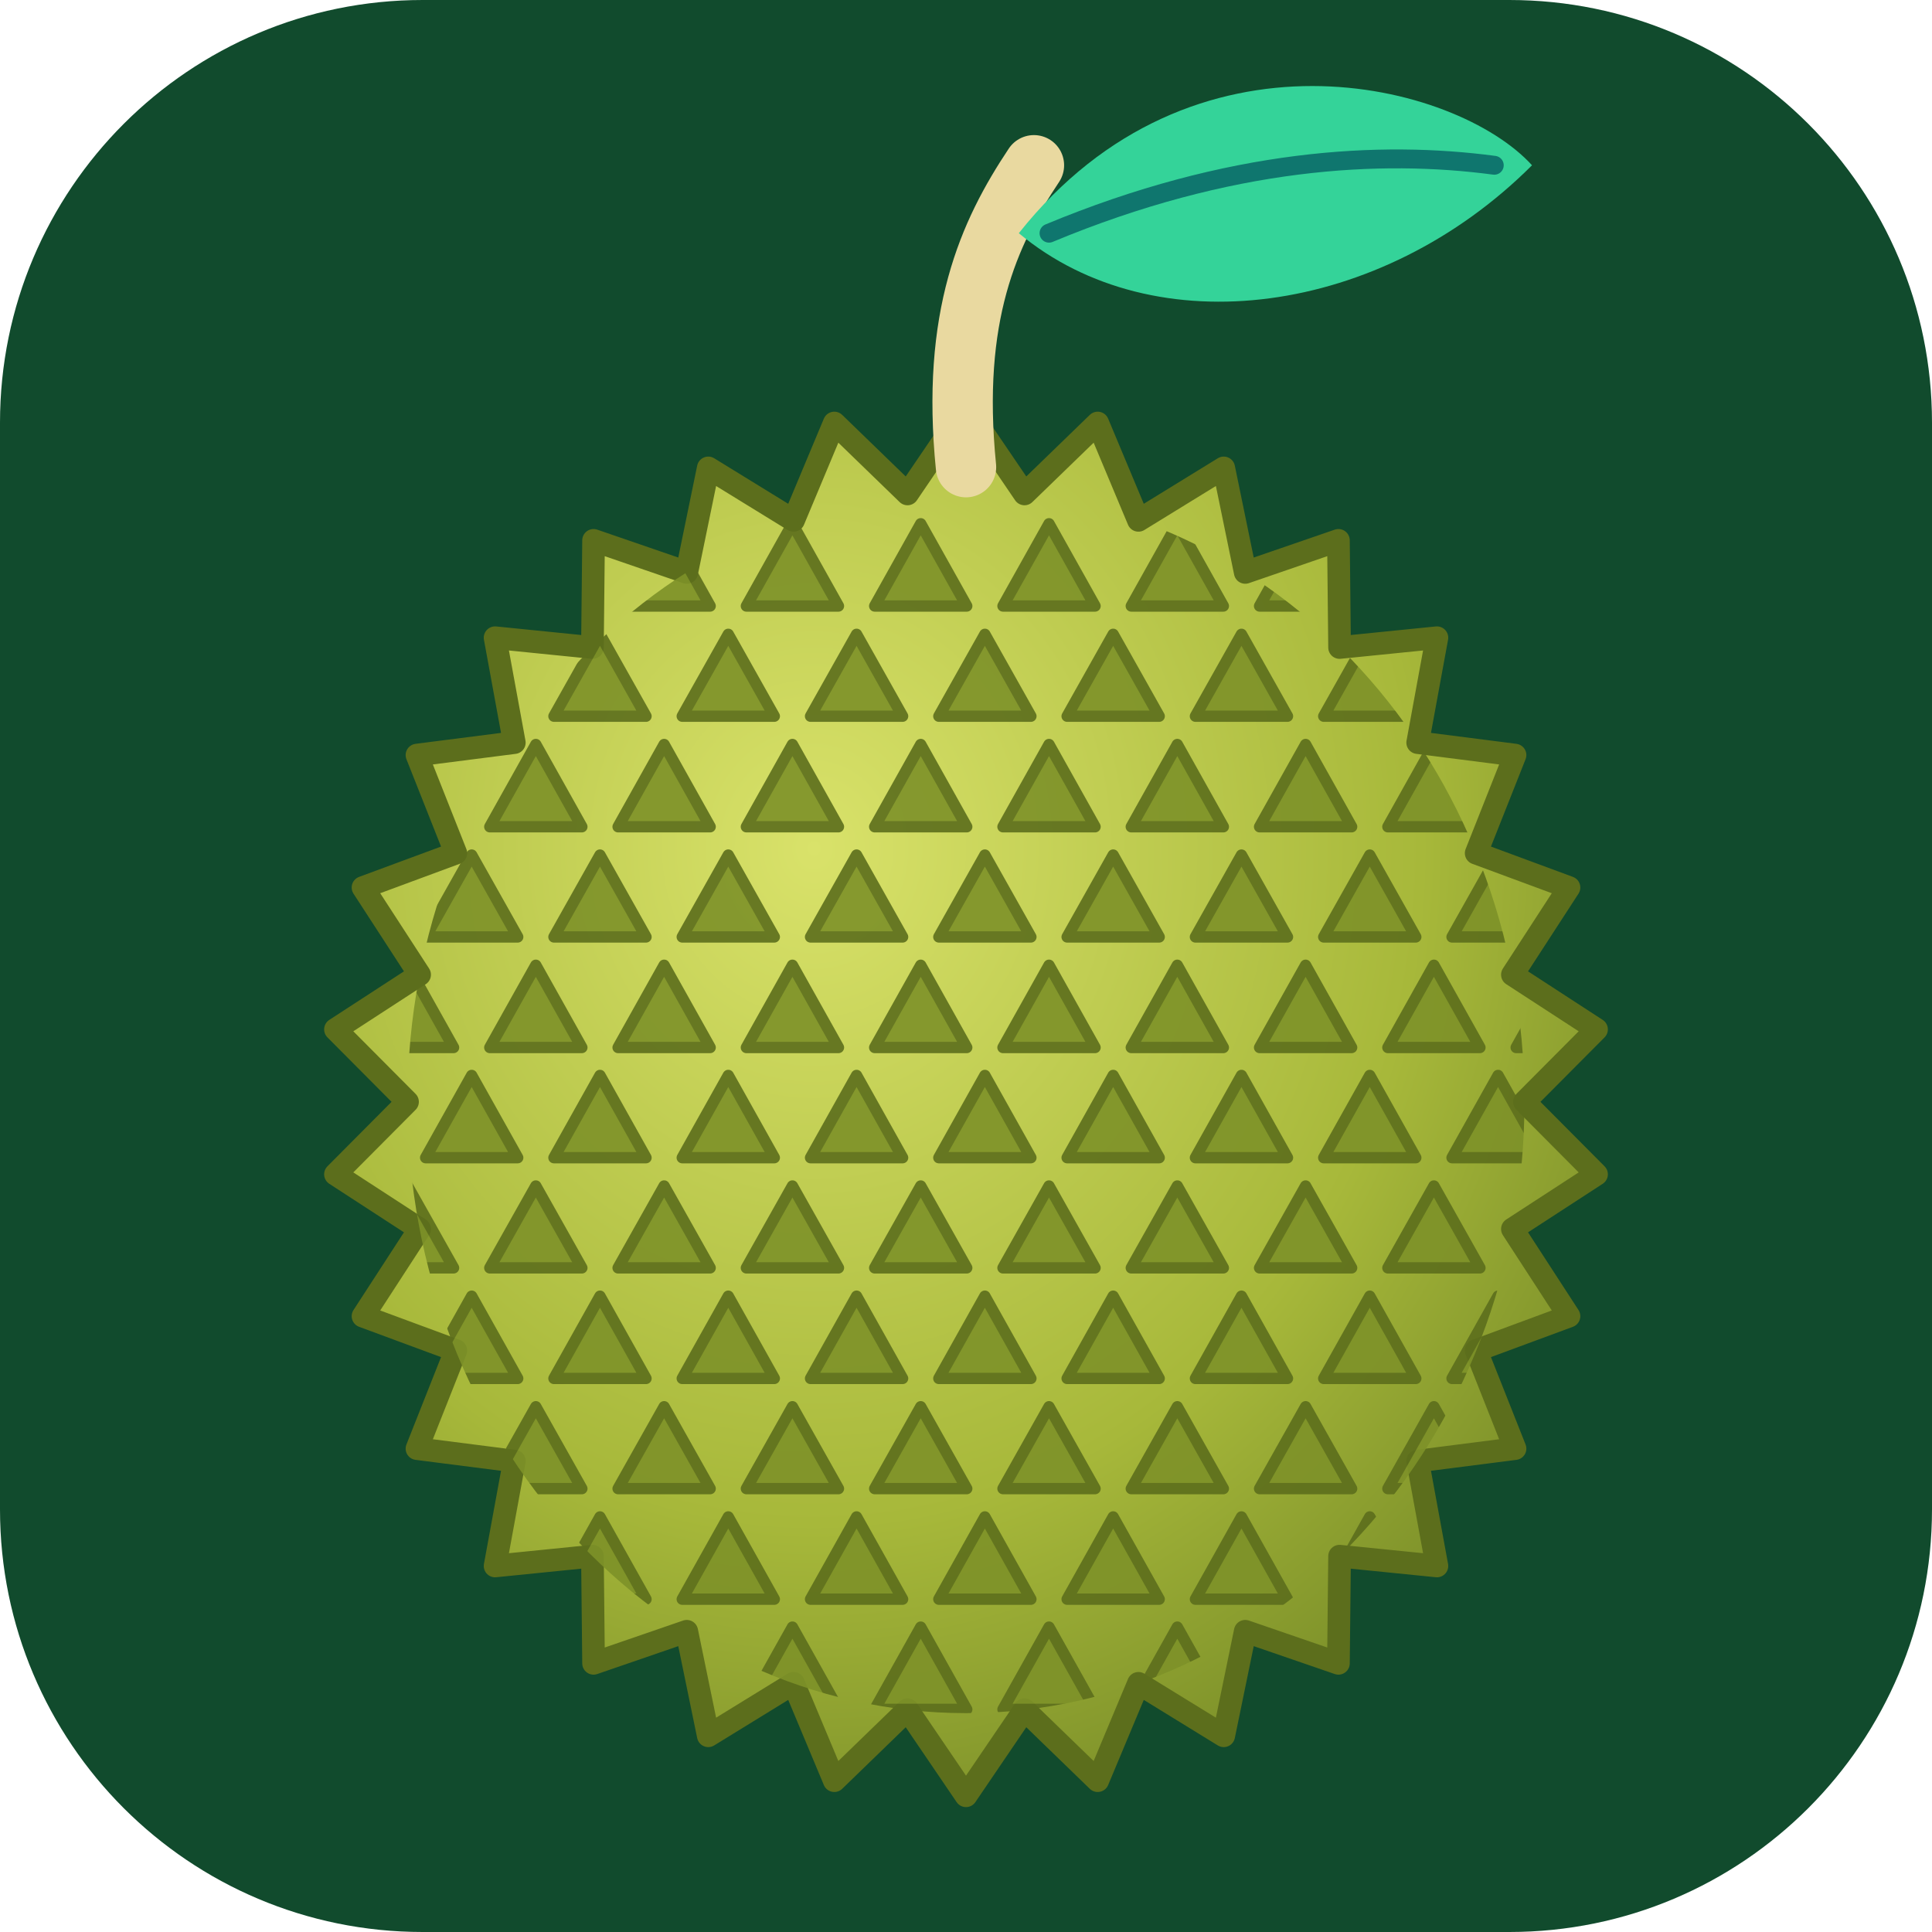
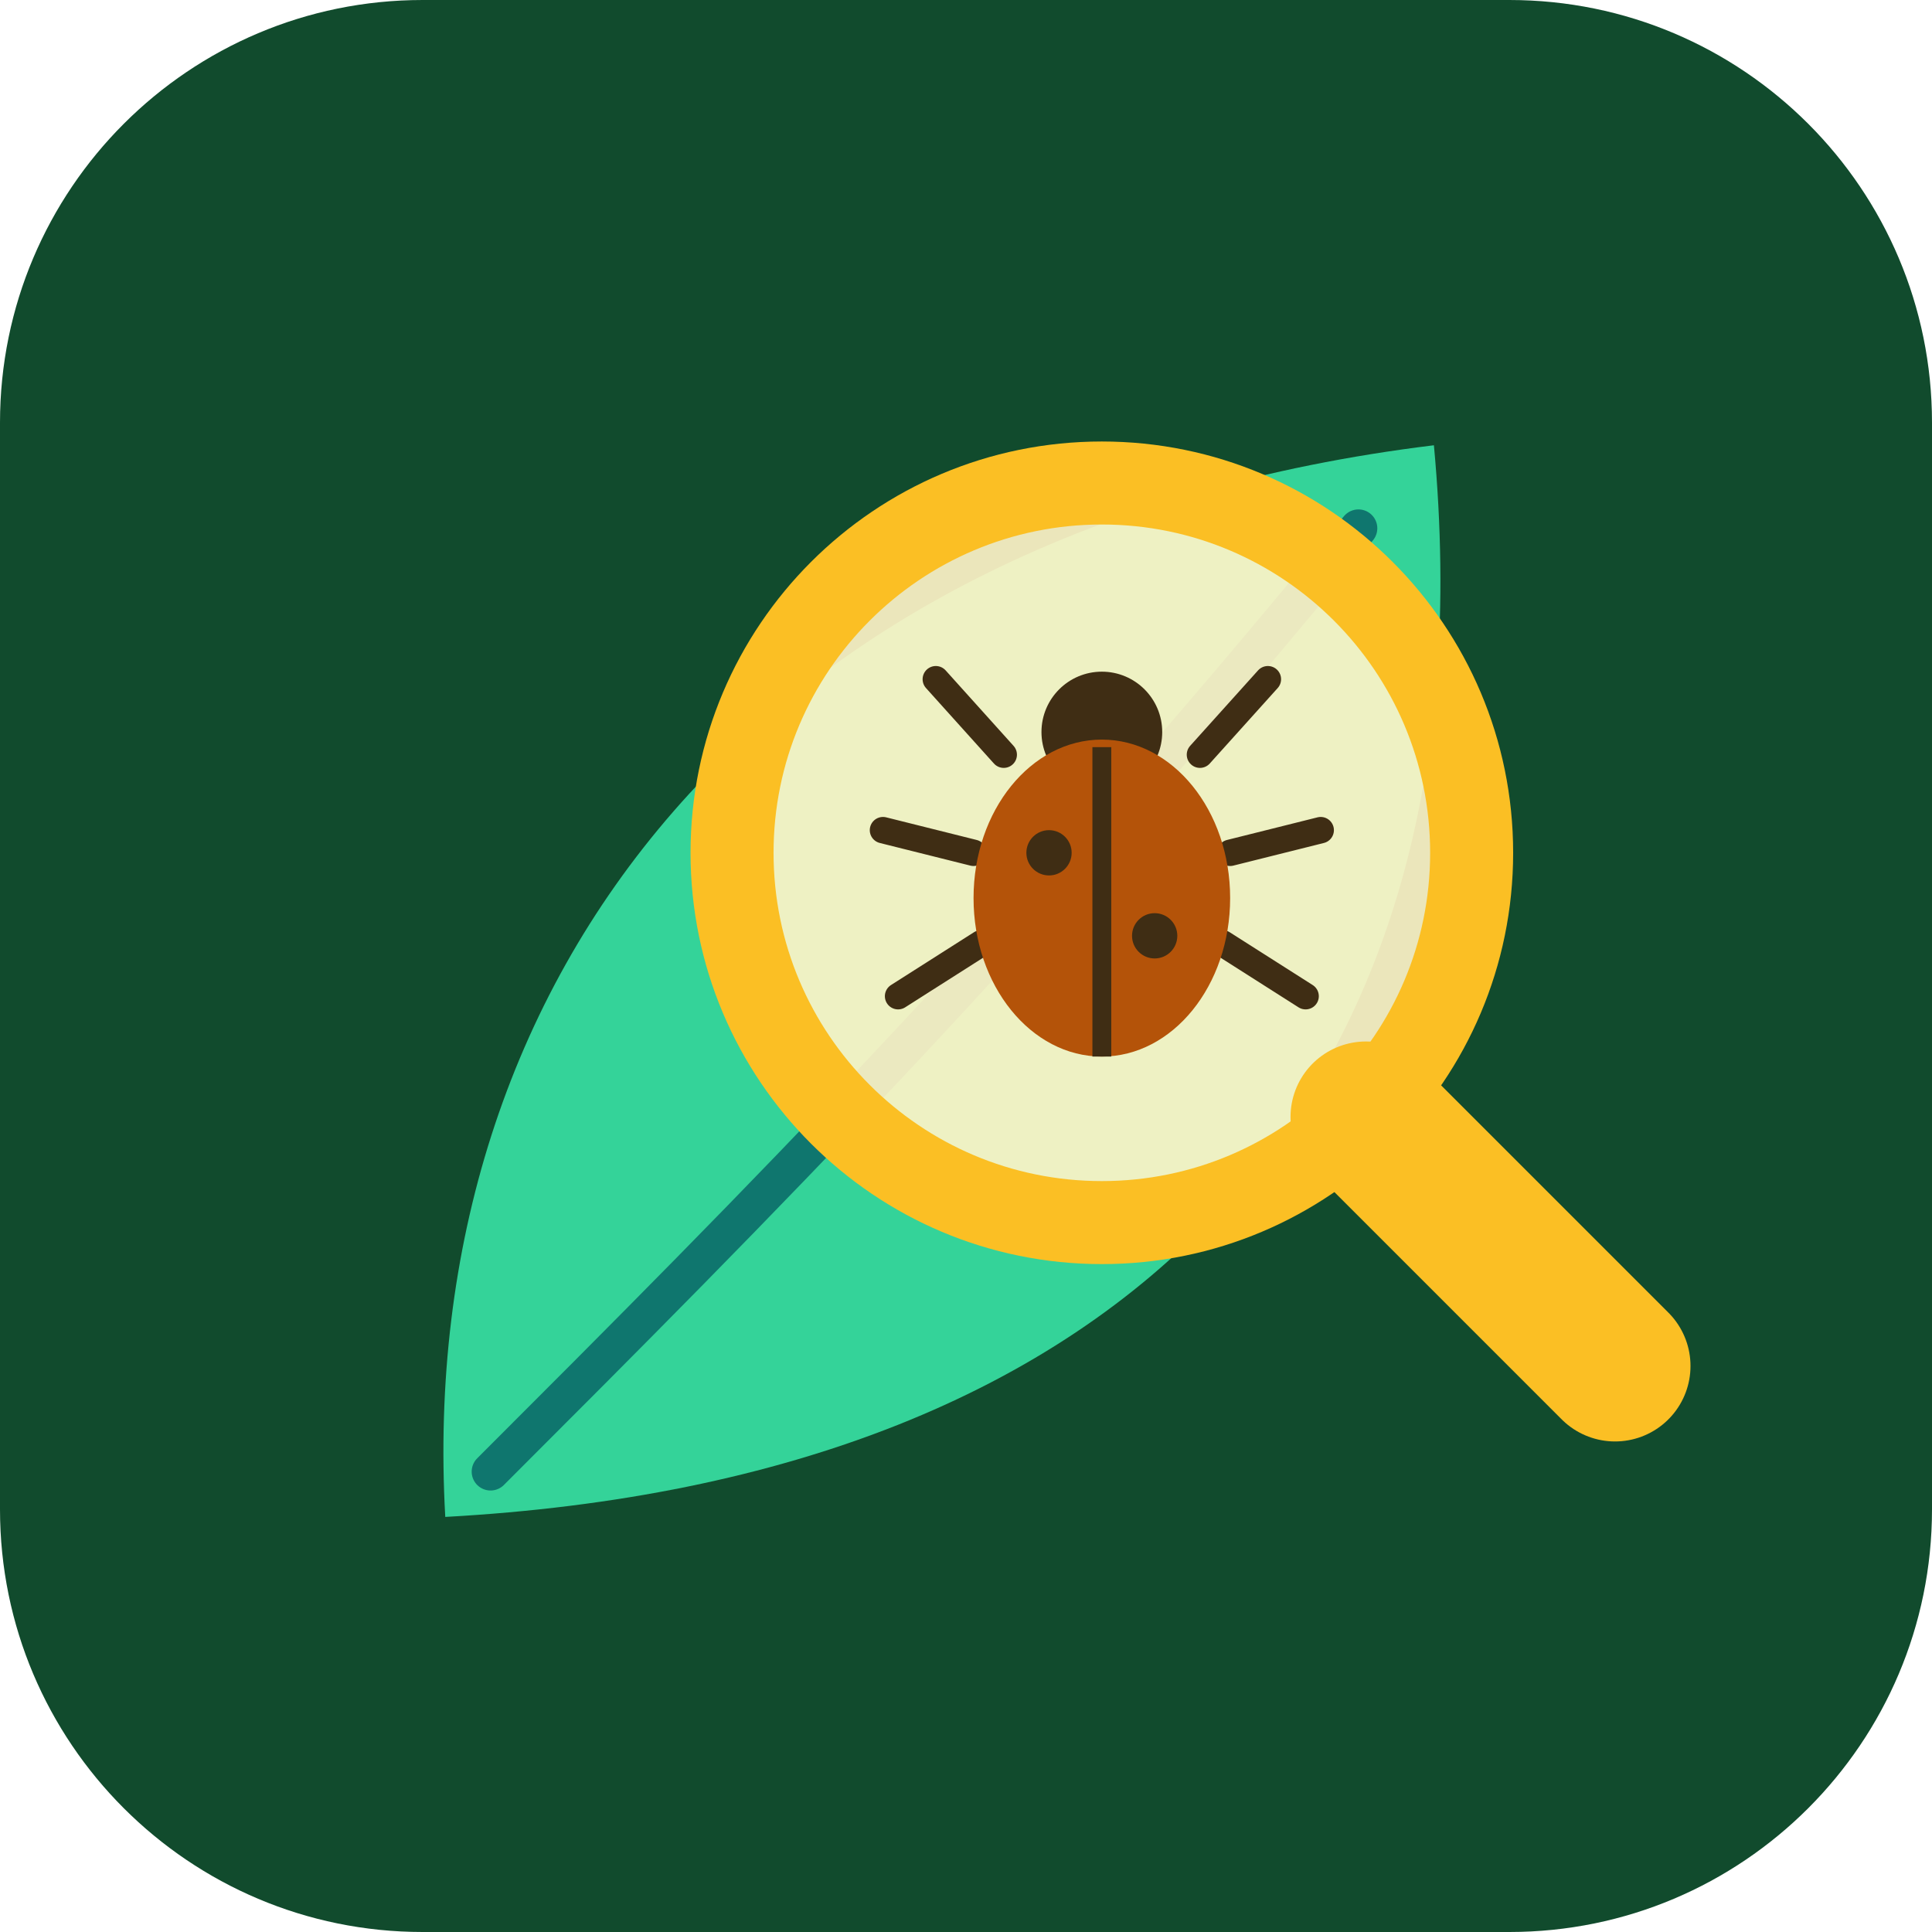
<svg xmlns="http://www.w3.org/2000/svg" viewBox="0 0 512 512">
-   <defs>
-     <clipPath id="body">
-       <ellipse cx="256" cy="292" rx="148" ry="162" />
-     </clipPath>
-     <radialGradient id="g" cx="0.38" cy="0.32" r="0.8">
-       <stop offset="0" stop-color="#d9e26a" />
-       <stop offset="0.6" stop-color="#a7b83a" />
-       <stop offset="1" stop-color="#6f8424" />
-     </radialGradient>
-   </defs>
  <rect width="512" height="512" rx="112" fill="#114b2d" />
-   <path d="M256.0,108.1L271.5,130.9L290.9,112.1L301.7,137.9L324.3,124.0L330.0,151.7L354.7,143.2L355.0,171.6L380.8,169.0L375.7,196.8L401.5,200.1L391.2,226.1L415.8,235.2L400.8,258.3L423.1,272.8L404.0,292.0L423.1,311.2L400.8,325.7L415.8,348.8L391.2,357.9L401.5,383.9L375.7,387.2L380.8,415.0L355.0,412.4L354.7,440.8L330.0,432.3L324.3,460.0L301.7,446.1L290.9,471.9L271.5,453.1L256.0,475.9L240.5,453.1L221.1,471.9L210.3,446.1L187.7,460.0L182.0,432.3L157.3,440.8L157.0,412.4L131.2,415.0L136.3,387.2L110.5,383.9L120.8,357.9L96.2,348.8L111.2,325.7L88.9,311.2L108.0,292.0L88.9,272.8L111.2,258.3L96.2,235.2L120.8,226.1L110.5,200.1L136.3,196.8L131.2,169.0L157.0,171.6L157.3,143.2L182.0,151.7L187.7,124.0L210.3,137.9L221.1,112.1L240.5,130.9Z" fill="url(#g)" stroke="#5c6e1c" stroke-width="6" stroke-linejoin="round" />
-   <g clip-path="url(#body)" fill="#7d9128" stroke="#5c6e1c" stroke-width="3" stroke-linejoin="round" opacity="0.9">
-     <path d="M95.8,160.6L108.0,138.8L120.2,160.6Z" />
-     <path d="M129.8,160.6L142.0,138.8L154.2,160.6Z" />
-     <path d="M163.8,160.6L176.0,138.8L188.2,160.6Z" />
-     <path d="M197.8,160.6L210.0,138.8L222.2,160.6Z" />
-     <path d="M231.8,160.6L244.0,138.8L256.2,160.6Z" />
-     <path d="M265.8,160.6L278.0,138.8L290.2,160.6Z" />
-     <path d="M299.8,160.6L312.0,138.8L324.2,160.6Z" />
-     <path d="M333.8,160.6L346.0,138.8L358.2,160.6Z" />
-     <path d="M367.8,160.6L380.0,138.8L392.2,160.6Z" />
-     <path d="M401.8,160.6L414.0,138.8L426.2,160.6Z" />
-     <path d="M112.8,189.8L125.0,168.1L137.2,189.8Z" />
-     <path d="M146.8,189.8L159.0,168.1L171.2,189.8Z" />
-     <path d="M180.8,189.8L193.0,168.1L205.2,189.8Z" />
-     <path d="M214.8,189.8L227.0,168.1L239.2,189.8Z" />
-     <path d="M248.8,189.8L261.0,168.1L273.2,189.8Z" />
-     <path d="M282.8,189.8L295.0,168.1L307.2,189.8Z" />
-     <path d="M316.8,189.8L329.0,168.1L341.2,189.8Z" />
-     <path d="M350.8,189.8L363.0,168.1L375.2,189.8Z" />
-     <path d="M384.8,189.8L397.0,168.1L409.2,189.8Z" />
-     <path d="M418.8,189.8L431.0,168.1L443.2,189.8Z" />
-     <path d="M95.8,219.1L108.0,197.3L120.2,219.1Z" />
-     <path d="M129.8,219.1L142.0,197.3L154.2,219.1Z" />
-     <path d="M163.8,219.1L176.0,197.3L188.2,219.1Z" />
-     <path d="M197.8,219.1L210.0,197.3L222.2,219.1Z" />
-     <path d="M231.8,219.1L244.0,197.3L256.2,219.1Z" />
-     <path d="M265.8,219.1L278.0,197.3L290.2,219.1Z" />
-     <path d="M299.8,219.1L312.0,197.3L324.2,219.1Z" />
-     <path d="M333.8,219.1L346.0,197.3L358.2,219.1Z" />
-     <path d="M367.8,219.1L380.0,197.3L392.2,219.1Z" />
-     <path d="M401.8,219.1L414.0,197.3L426.2,219.1Z" />
-     <path d="M112.8,248.3L125.0,226.6L137.2,248.3Z" />
-     <path d="M146.8,248.3L159.0,226.6L171.2,248.3Z" />
-     <path d="M180.8,248.3L193.0,226.6L205.2,248.3Z" />
-     <path d="M214.8,248.3L227.0,226.6L239.2,248.3Z" />
-     <path d="M248.8,248.3L261.0,226.6L273.2,248.3Z" />
-     <path d="M282.8,248.3L295.0,226.6L307.2,248.3Z" />
-     <path d="M316.8,248.3L329.0,226.6L341.2,248.3Z" />
-     <path d="M350.8,248.3L363.0,226.6L375.2,248.3Z" />
-     <path d="M384.8,248.3L397.0,226.6L409.2,248.3Z" />
-     <path d="M418.8,248.3L431.0,226.6L443.2,248.3Z" />
-     <path d="M95.8,277.6L108.0,255.8L120.2,277.6Z" />
-     <path d="M129.8,277.6L142.0,255.8L154.2,277.6Z" />
-     <path d="M163.8,277.6L176.0,255.8L188.2,277.6Z" />
-     <path d="M197.8,277.6L210.0,255.8L222.2,277.6Z" />
-     <path d="M231.8,277.6L244.0,255.8L256.2,277.6Z" />
-     <path d="M265.8,277.6L278.0,255.8L290.2,277.6Z" />
-     <path d="M299.8,277.6L312.0,255.8L324.2,277.6Z" />
-     <path d="M333.8,277.6L346.0,255.8L358.2,277.6Z" />
-     <path d="M367.8,277.6L380.0,255.8L392.2,277.6Z" />
-     <path d="M401.8,277.6L414.0,255.8L426.2,277.6Z" />
-     <path d="M112.8,306.8L125.0,285.0L137.2,306.8Z" />
-     <path d="M146.8,306.8L159.0,285.0L171.2,306.8Z" />
-     <path d="M180.8,306.8L193.0,285.0L205.2,306.8Z" />
-     <path d="M214.8,306.8L227.0,285.0L239.2,306.8Z" />
-     <path d="M248.8,306.8L261.0,285.0L273.2,306.8Z" />
-     <path d="M282.8,306.8L295.0,285.0L307.2,306.8Z" />
-     <path d="M316.8,306.8L329.0,285.0L341.2,306.8Z" />
-     <path d="M350.8,306.8L363.0,285.0L375.2,306.8Z" />
-     <path d="M384.8,306.8L397.0,285.0L409.2,306.8Z" />
-     <path d="M418.8,306.8L431.0,285.0L443.2,306.8Z" />
-     <path d="M95.8,336.0L108.0,314.3L120.2,336.0Z" />
-     <path d="M129.8,336.0L142.0,314.3L154.2,336.0Z" />
-     <path d="M163.8,336.0L176.0,314.3L188.2,336.0Z" />
-     <path d="M197.8,336.0L210.0,314.3L222.2,336.0Z" />
-     <path d="M231.8,336.0L244.0,314.3L256.2,336.0Z" />
-     <path d="M265.8,336.0L278.0,314.3L290.2,336.0Z" />
-     <path d="M299.8,336.0L312.0,314.3L324.2,336.0Z" />
-     <path d="M333.8,336.0L346.0,314.3L358.2,336.0Z" />
-     <path d="M367.8,336.0L380.0,314.3L392.2,336.0Z" />
-     <path d="M401.8,336.0L414.0,314.3L426.2,336.0Z" />
-     <path d="M112.8,365.3L125.0,343.5L137.2,365.3Z" />
-     <path d="M146.8,365.3L159.0,343.5L171.2,365.3Z" />
-     <path d="M180.8,365.3L193.0,343.5L205.2,365.3Z" />
-     <path d="M214.8,365.3L227.0,343.5L239.2,365.3Z" />
-     <path d="M248.8,365.3L261.0,343.5L273.2,365.3Z" />
-     <path d="M282.8,365.3L295.0,343.5L307.2,365.3Z" />
-     <path d="M316.8,365.3L329.0,343.5L341.2,365.3Z" />
-     <path d="M350.8,365.3L363.0,343.5L375.2,365.3Z" />
-     <path d="M384.8,365.3L397.0,343.5L409.2,365.3Z" />
-     <path d="M418.8,365.3L431.0,343.5L443.2,365.3Z" />
-     <path d="M95.8,394.5L108.0,372.8L120.2,394.5Z" />
-     <path d="M129.8,394.5L142.0,372.8L154.2,394.5Z" />
-     <path d="M163.8,394.5L176.0,372.8L188.2,394.5Z" />
-     <path d="M197.8,394.5L210.0,372.8L222.2,394.5Z" />
-     <path d="M231.8,394.5L244.0,372.8L256.2,394.5Z" />
-     <path d="M265.8,394.5L278.0,372.8L290.2,394.5Z" />
-     <path d="M299.8,394.5L312.0,372.8L324.2,394.5Z" />
-     <path d="M333.8,394.5L346.0,372.8L358.2,394.5Z" />
-     <path d="M367.8,394.5L380.0,372.8L392.2,394.5Z" />
-     <path d="M401.8,394.5L414.0,372.8L426.2,394.5Z" />
-     <path d="M112.8,423.8L125.0,402.0L137.2,423.8Z" />
-     <path d="M146.8,423.8L159.0,402.0L171.2,423.8Z" />
-     <path d="M180.8,423.8L193.0,402.0L205.2,423.8Z" />
-     <path d="M214.8,423.8L227.0,402.0L239.2,423.8Z" />
-     <path d="M248.8,423.8L261.0,402.0L273.2,423.8Z" />
-     <path d="M282.8,423.8L295.0,402.0L307.2,423.8Z" />
-     <path d="M316.8,423.8L329.0,402.0L341.2,423.8Z" />
-     <path d="M350.8,423.8L363.0,402.0L375.2,423.8Z" />
-     <path d="M384.8,423.8L397.0,402.0L409.2,423.8Z" />
-     <path d="M418.8,423.8L431.0,402.0L443.2,423.8Z" />
-     <path d="M95.8,453.0L108.0,431.2L120.2,453.0Z" />
-     <path d="M129.8,453.0L142.0,431.2L154.2,453.0Z" />
-     <path d="M163.8,453.0L176.0,431.2L188.2,453.0Z" />
-     <path d="M197.8,453.0L210.0,431.2L222.2,453.0Z" />
-     <path d="M231.8,453.0L244.0,431.2L256.2,453.0Z" />
-     <path d="M265.8,453.0L278.0,431.2L290.2,453.0Z" />
-     <path d="M299.8,453.0L312.0,431.2L324.2,453.0Z" />
-     <path d="M333.8,453.0L346.0,431.2L358.2,453.0Z" />
-     <path d="M367.8,453.0L380.0,431.2L392.2,453.0Z" />
-     <path d="M401.8,453.0L414.0,431.2L426.2,453.0Z" />
+   <path d="M118 402 C110 260 200 140 380 118 C396 290 300 392 118 402Z" fill="#34d399" />
+   <path d="M130 390 C200 320 270 250 360 140" stroke="#0f766e" stroke-width="10" fill="none" stroke-linecap="round" />
+   <circle cx="292" cy="226" r="98" fill="#fef3c7" fill-opacity="0.92" stroke="#fbbf24" stroke-width="22" />
+   <path d="M362 296 L428 362" stroke="#fbbf24" stroke-width="40" stroke-linecap="round" />
+   <g transform="translate(292 230)">
+     <path d="M-26 -30 L-44 -50 M26 -30 L44 -50 M-34 -4 L-58 -10 M34 -4 L58 -10 M-32 20 L-54 34 M32 20 L54 34" stroke="#3f2d14" stroke-width="7" stroke-linecap="round" />
+     <circle cx="0" cy="-36" r="16" fill="#3f2d14" />
+     <ellipse cx="0" cy="8" rx="34" ry="42" fill="#b45309" />
+     <path d="M0 -32 V50" stroke="#3f2d14" stroke-width="5" />
+     <circle cx="-14" cy="-4" r="6" fill="#3f2d14" />
+     <circle cx="14" cy="18" r="6" fill="#3f2d14" />
  </g>
-   <path d="M256,123.8 C252,83.8 262,61.8 274,43.8" fill="none" stroke="#e9d9a0" stroke-width="16" stroke-linecap="round" />
-   <path d="M270,61.8 C316,3.8 386,21.8 406,43.8 C366,83.8 306,91.8 270,61.8Z" fill="#34d399" />
-   <path d="M278,61.8 C326,41.8 366,39.8 396,43.8" fill="none" stroke="#0f766e" stroke-width="5" stroke-linecap="round" />
</svg>
